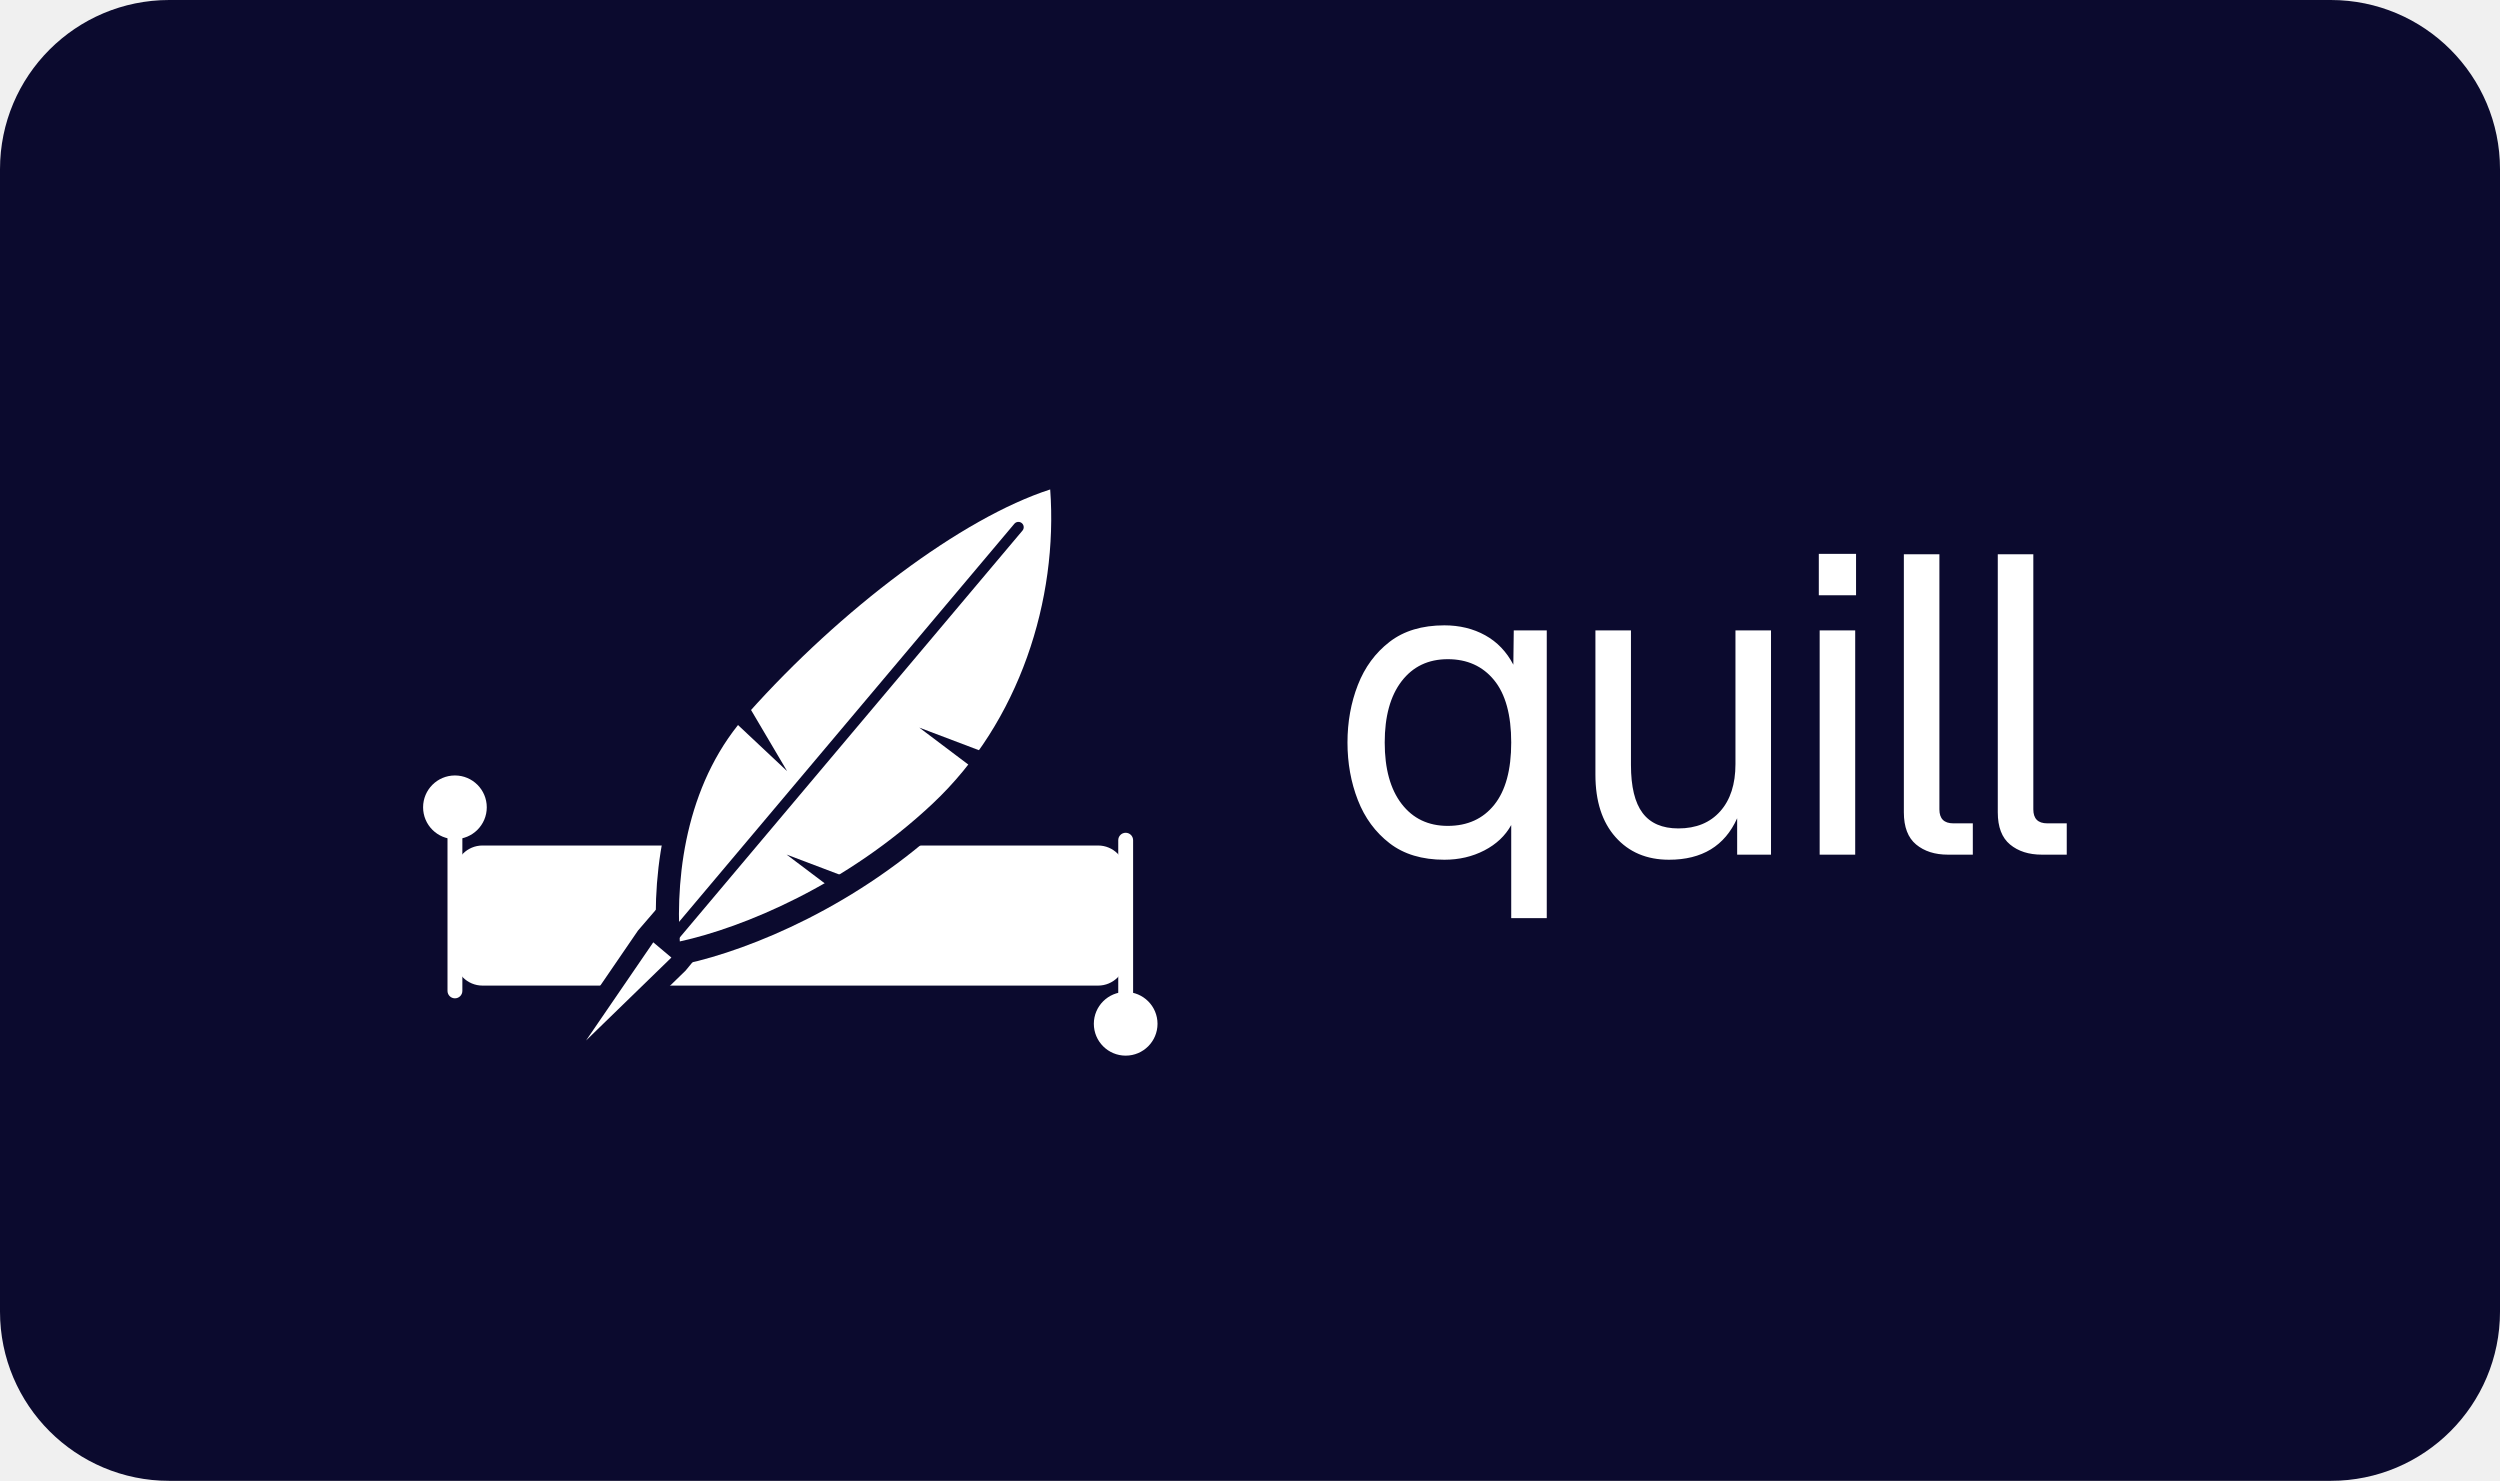
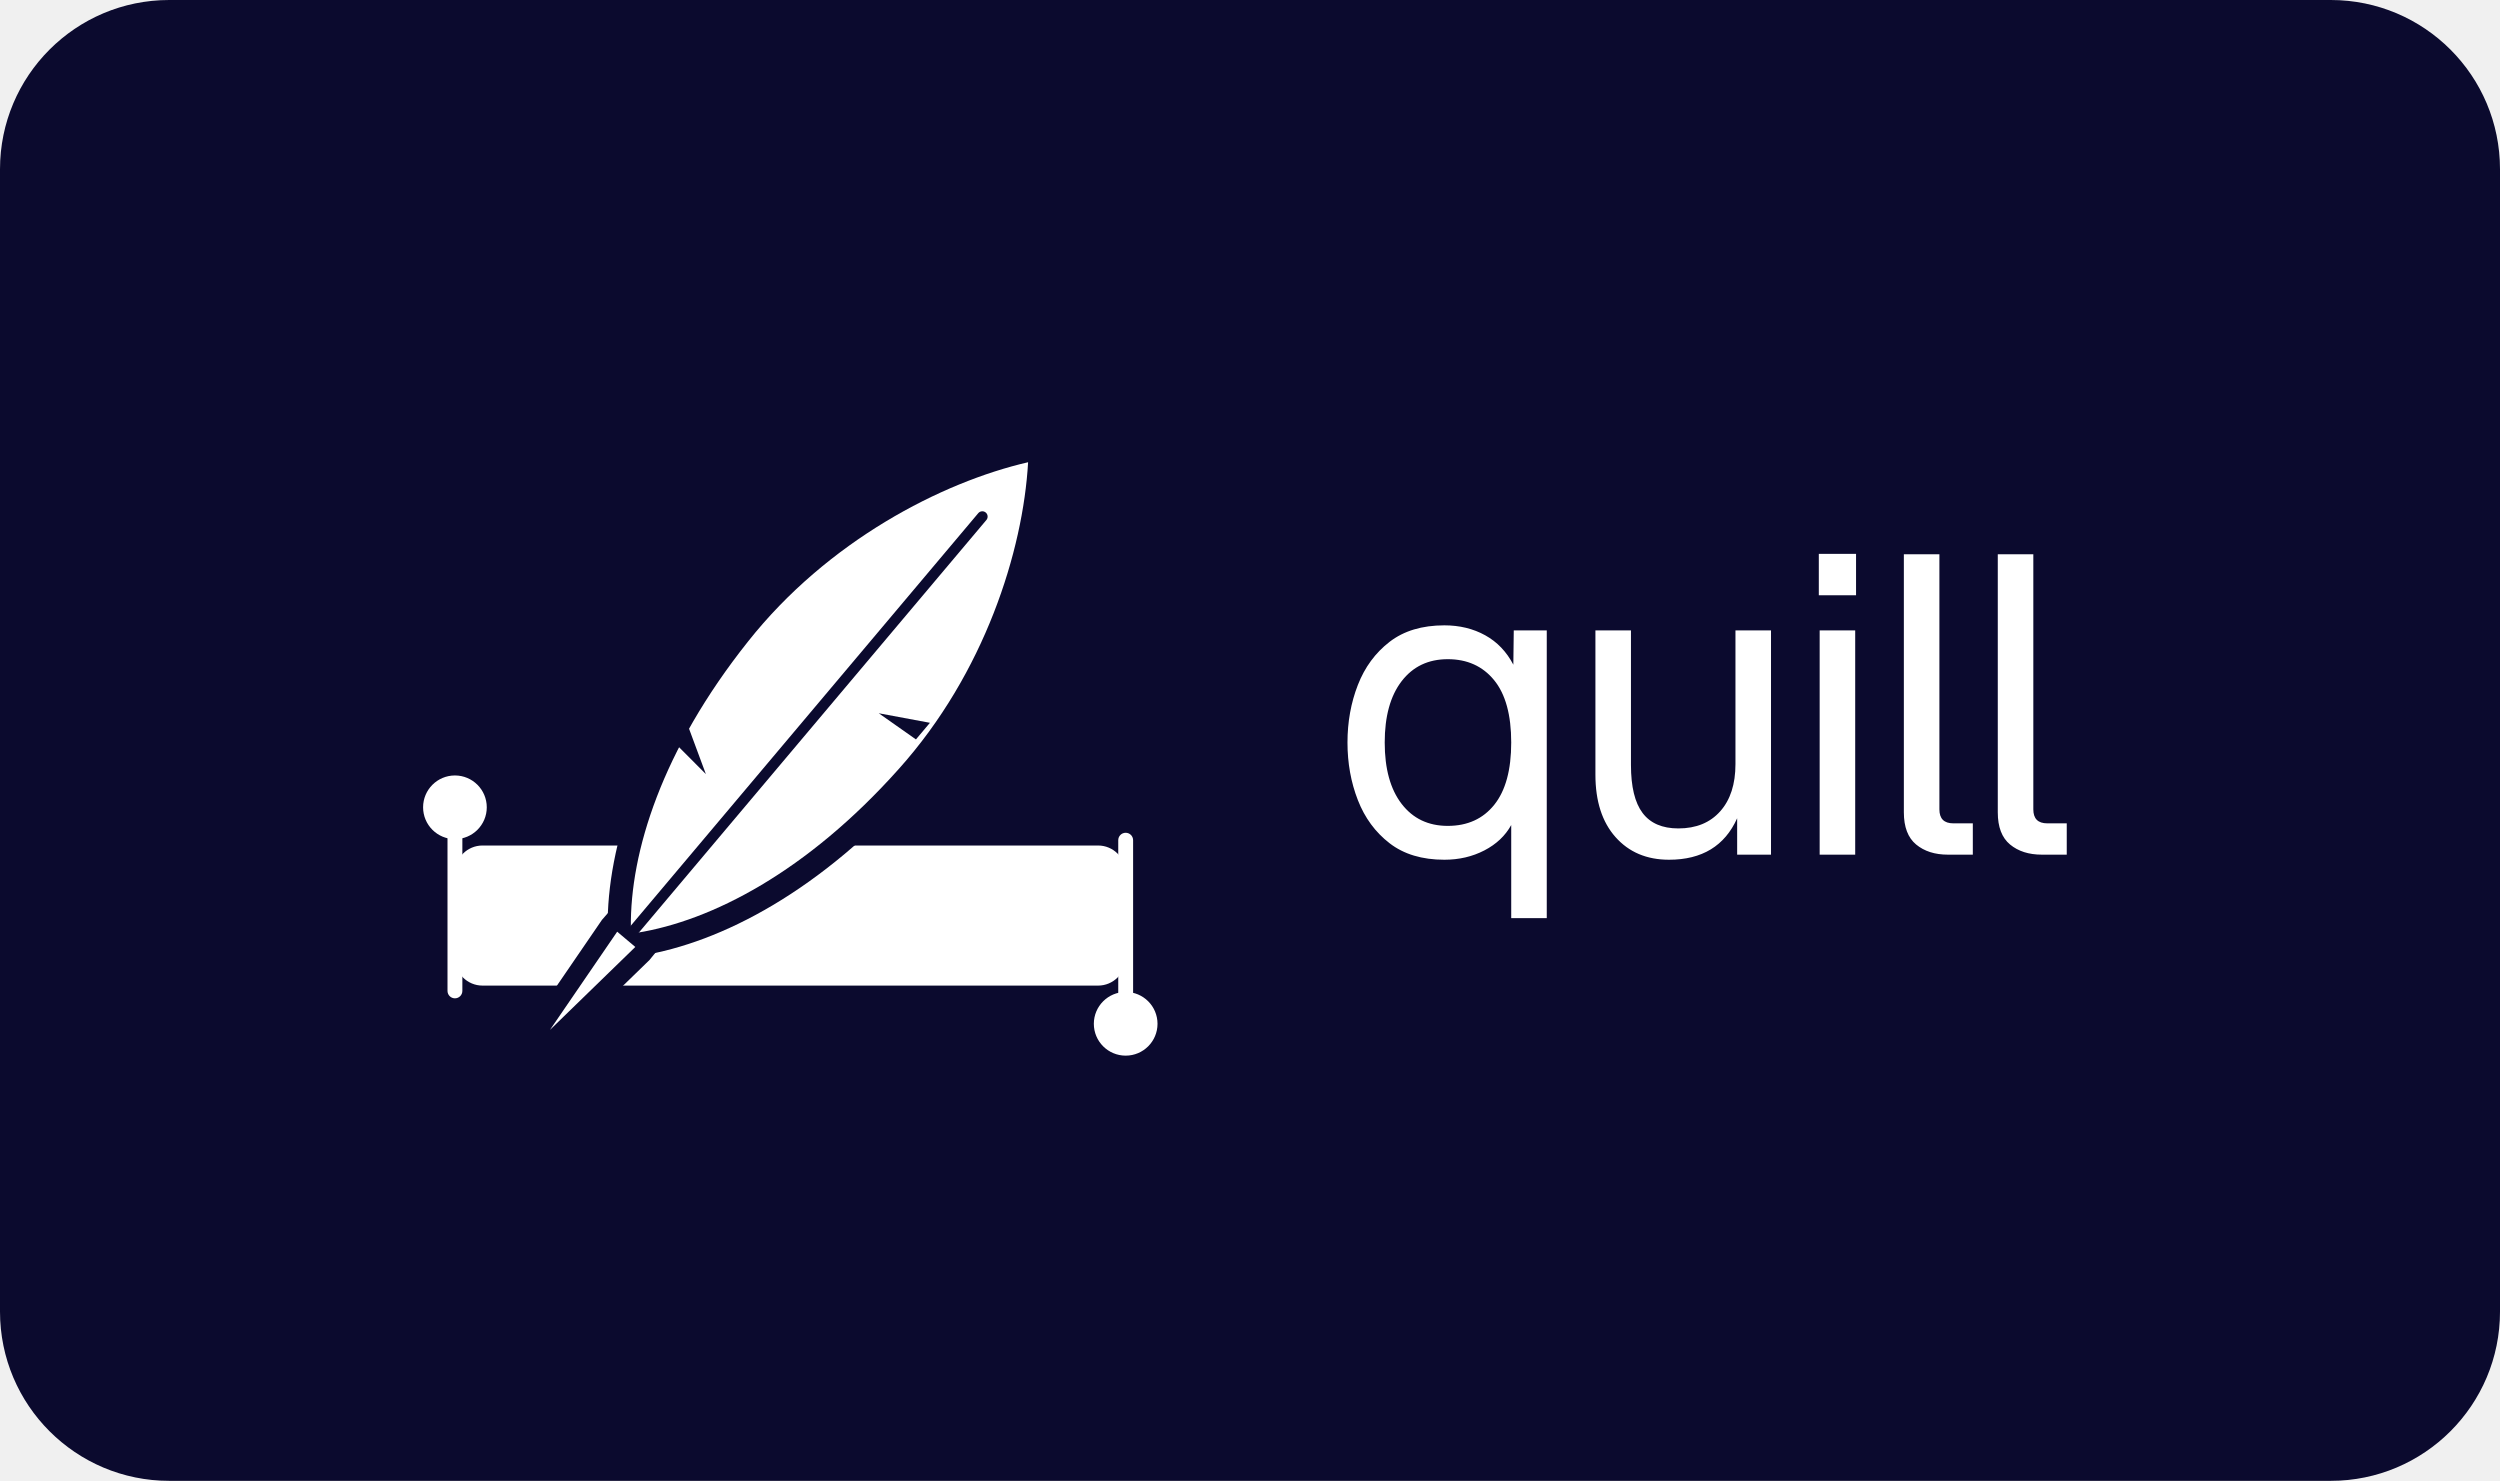
- <svg xmlns="http://www.w3.org/2000/svg" width="590.88" height="350" viewBox="0 0 590.88 350" role="img">
+ <svg xmlns="http://www.w3.org/2000/svg" width="590.88" height="350" viewBox="0 0 590.88 350" stroke-miterlimit="60" role="img">
  <defs>
    <mask id="lgap" maskUnits="userSpaceOnUse" x="0" y="0" width="1024" height="1024">
      <rect width="1024" height="1024" fill="#fff" />
-       <g transform="translate(540 478) rotate(40.107) scale(0.93) translate(-512 -512)">
-         <path d="M512 150 C590 230 640 350 626 470 C612 590 560 690 520 742 C470 690 420 610 424 520 C428 380 462 230 512 150 Z" fill="#000" stroke="#000" stroke-width="47" />
-         <path d="M506 190 L518 190 L524 760 L512 880 L500 760 Z" fill="#000" stroke="#000" stroke-width="39" />
+       <g transform="translate(506 468) rotate(40.107) scale(0.93) translate(-512 -512)">
+         <path d="M512 128 C566 200 616 320 612 450 C608 590 566 690 516 748 L508 748 C458 690 416 590 412 450 C408 320 458 200 512 128 Z" fill="#000" stroke="#000" stroke-width="47" />
+         <path d="M511 170 L513 170 L524 760 L512 880 L500 760 Z" fill="#000" stroke="#000" stroke-width="39" />
      </g>
    </mask>
    <mask id="lvane" maskUnits="userSpaceOnUse" x="0" y="0" width="1024" height="1024">
      <rect width="1024" height="1024" fill="#fff" />
-       <path d="M640 394 L566 420 L640 416 ZM620 579 L546 605 L620 601 ZM418 514 L492 540 L418 536 Z" fill="#000" />
+       <path d="M606 394 L560.12 420 L606 416 ZM420 554 L465.88 580 L420 576 Z" fill="#000" />
      <path d="M512 200 L512 760" stroke="#000" stroke-width="10.75" stroke-linecap="round" />
    </mask>
  </defs>
  <rect width="100%" height="100%" rx="40" fill="#0B0A2E" />
  <g transform="translate(58.36 60.37) scale(0.25084)">
    <g mask="url(#lgap)">
      <rect x="196" y="556" width="632" height="132" rx="26" fill="#ffffff" />
      <rect x="189" y="520" width="14" height="180" rx="7" fill="#ffffff" />
      <circle cx="196" cy="520" r="30" fill="#ffffff" />
      <rect x="821" y="544" width="14" height="180" rx="7" fill="#ffffff" />
      <circle cx="828" cy="724" r="30" fill="#ffffff" />
    </g>
-     <g transform="translate(540 478) rotate(40.107) scale(0.93) translate(-512 -512)">
-       <path d="M512 150 C590 230 640 350 626 470 C612 590 560 690 520 742 C470 690 420 610 424 520 C428 380 462 230 512 150 Z" fill="#ffffff" mask="url(#lvane)" />
+     <g transform="translate(506 468) rotate(40.107) scale(0.93) translate(-512 -512)">
+       <path d="M512 128 C566 200 616 320 612 450 C608 590 566 690 516 748 L508 748 C458 690 416 590 412 450 C408 320 458 200 512 128 Z" fill="#ffffff" mask="url(#lvane)" />
    </g>
-     <g transform="translate(540 478) rotate(40.107) scale(0.93) translate(-512 -512)">
+     <g transform="translate(506 468) rotate(40.107) scale(0.93) translate(-512 -512)">
      <path d="M500 760 L524 760 L512 880 Z" fill="#ffffff" />
    </g>
  </g>
  <g transform="translate(314.08 101.50)">
    <path d="M51.5 115.5H43.1V93.5Q41.0 97.3 36.75 99.5Q32.5 101.7 27.3 101.7Q19.4 101.7 14.35 97.8Q9.3 93.9 6.85 87.6Q4.4 81.3 4.4 74.0Q4.4 66.7 6.85 60.4Q9.3 54.1 14.35 50.2Q19.4 46.3 27.3 46.3Q32.7 46.3 36.95 48.65Q41.2 51.0 43.6 55.6L43.7 47.5H51.5ZM28.1 93.7Q35.1 93.7 39.1 88.7Q43.1 83.7 43.1 74.0Q43.1 64.2 39.05 59.25Q35.0 54.3 28.1 54.3Q21.2 54.3 17.2 59.5Q13.2 64.7 13.2 74.0Q13.2 83.3 17.2 88.5Q21.2 93.7 28.1 93.7Z M80.4 101.7Q72.5 101.7 67.75 96.35Q63.0 91.0 63.0 81.6V47.5H71.4V79.3Q71.4 87.0 74.15 90.65Q76.9 94.3 82.6 94.3Q88.9 94.3 92.5 90.25Q96.1 86.2 96.1 79.1V47.5H104.5V100.5H96.5V91.9Q92.1 101.7 80.4 101.7Z M116.0 100.5V47.5H124.4V100.5ZM115.8 39.2V29.4H124.6V39.2Z M146.3 100.5Q141.7 100.5 138.8 98.1Q135.9 95.7 135.9 90.5V29.5H144.3V89.8Q144.3 93.1 147.6 93.1H152.2V100.5Z M168.5 100.5Q163.9 100.5 161.0 98.1Q158.1 95.7 158.1 90.5V29.5H166.5V89.8Q166.5 93.1 169.8 93.1H174.4V100.5Z" fill="#ffffff" />
  </g>
</svg>
